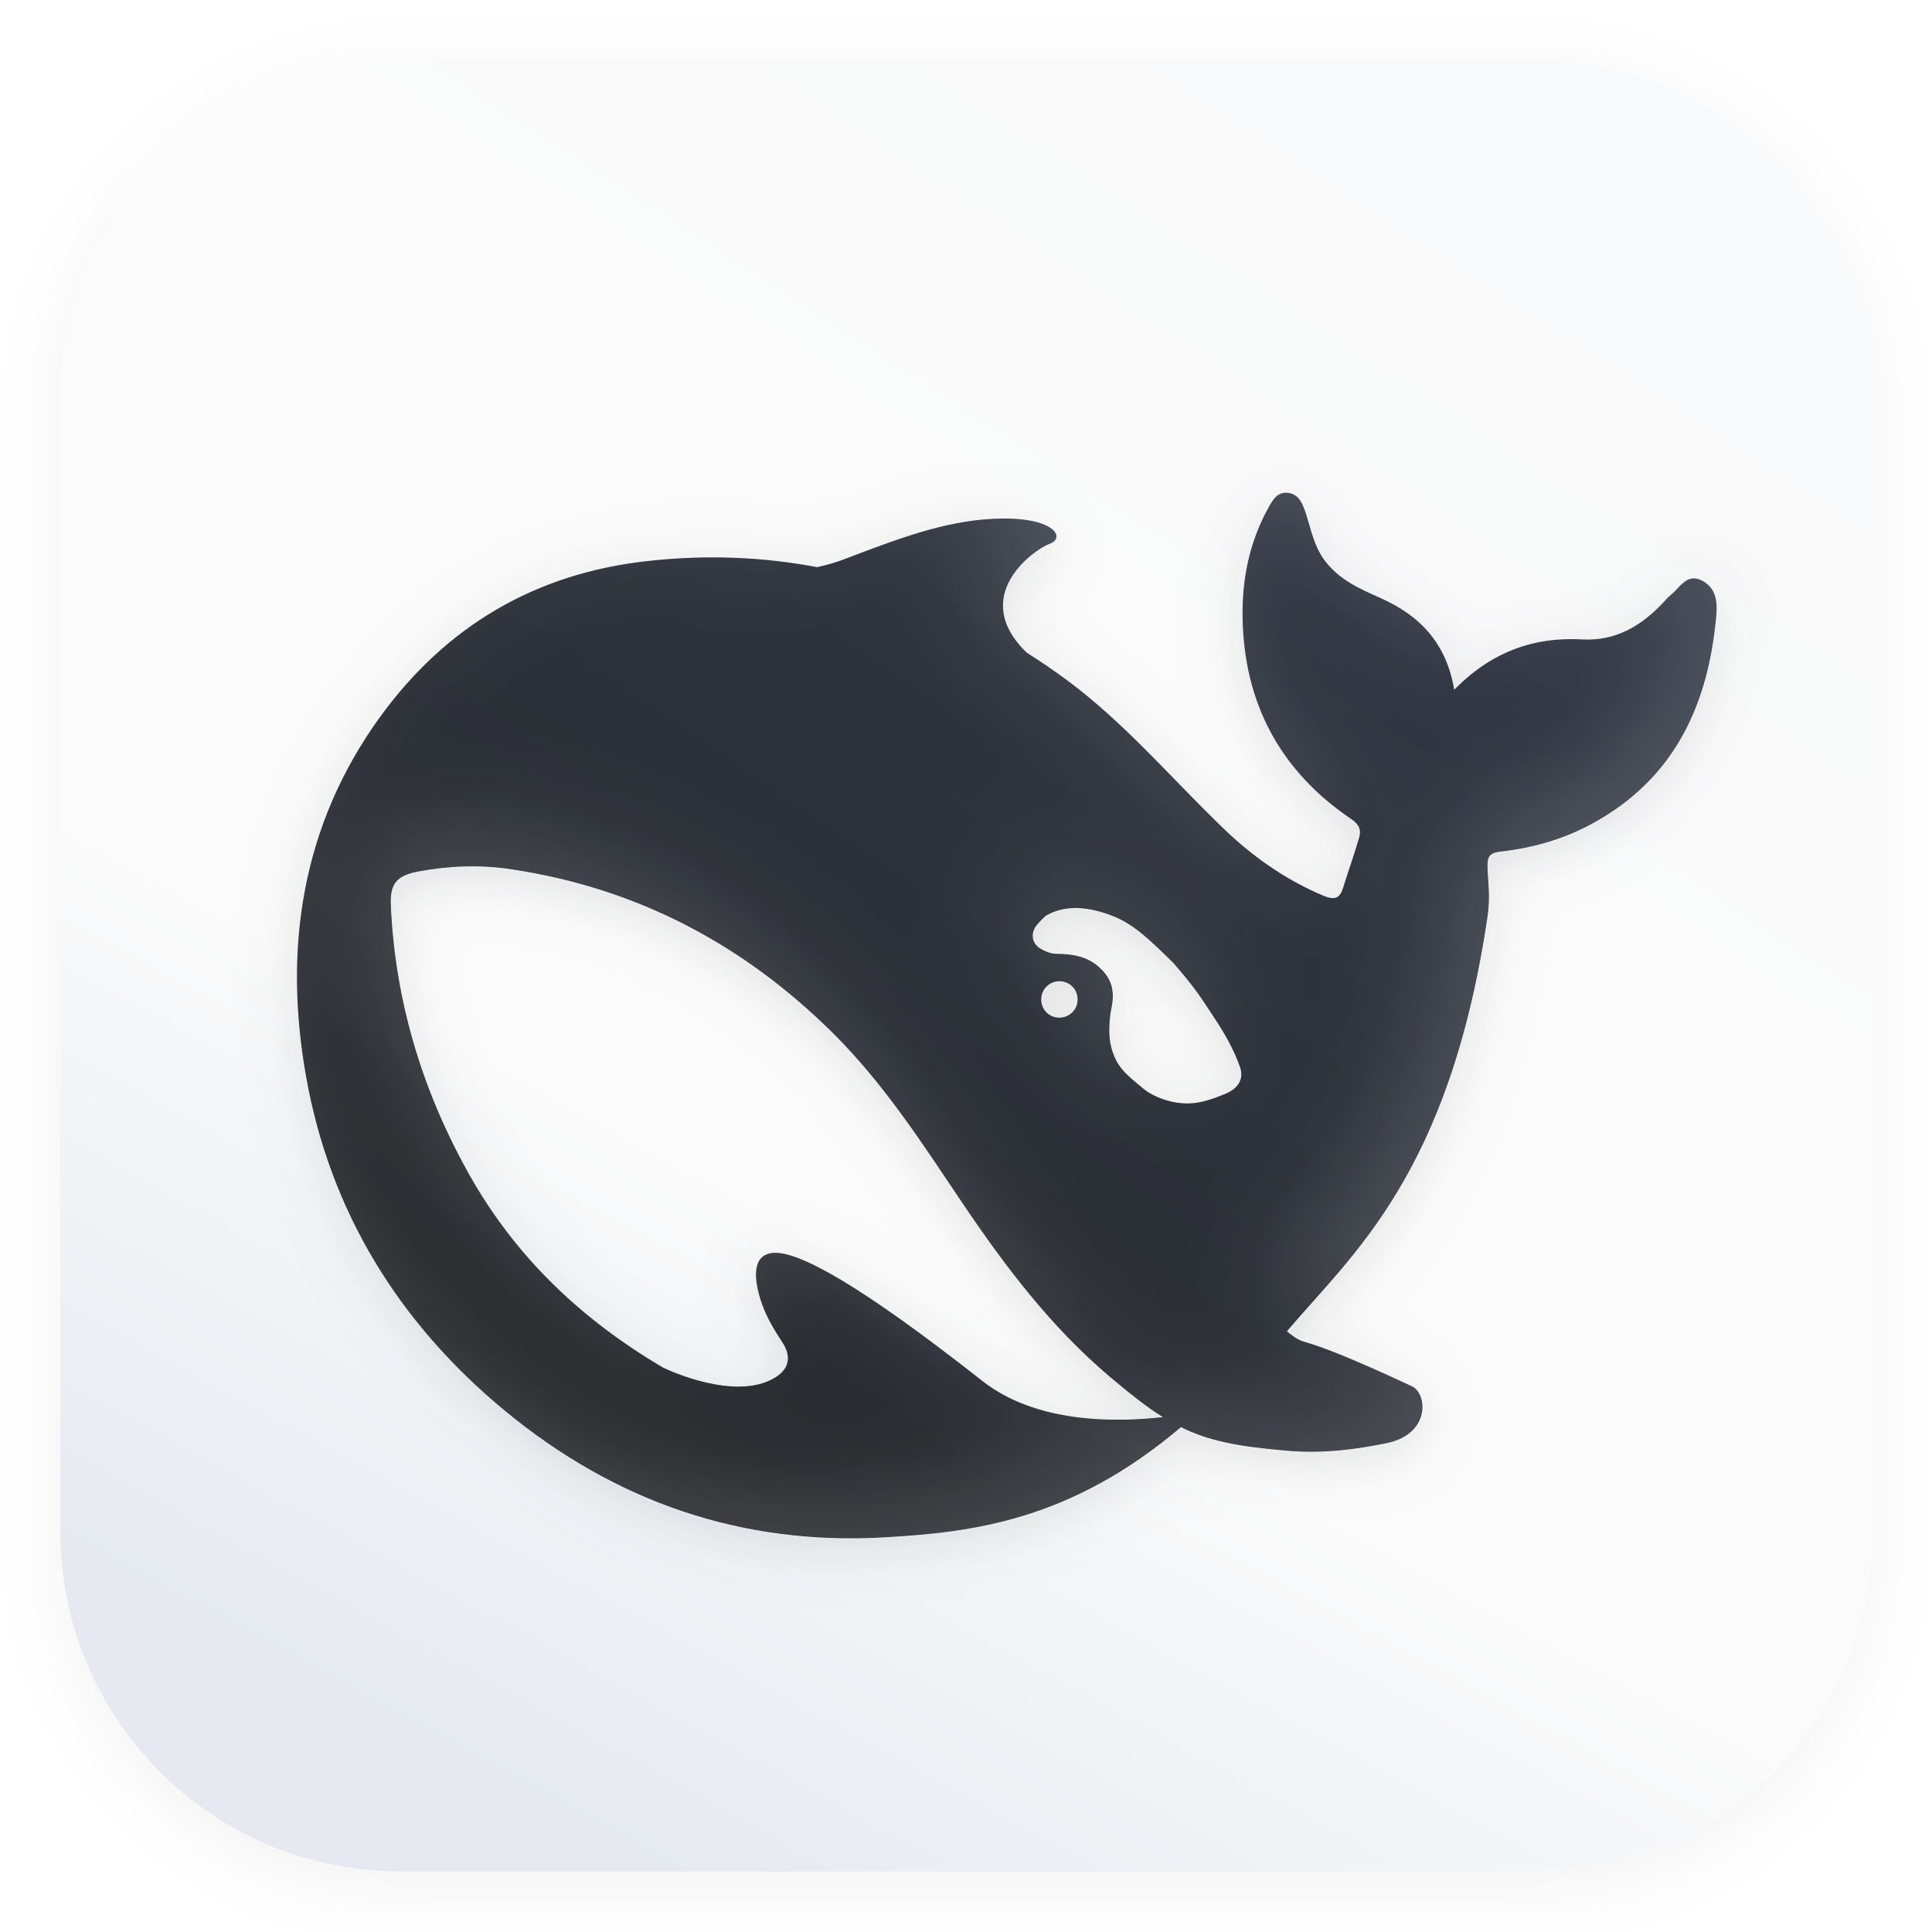
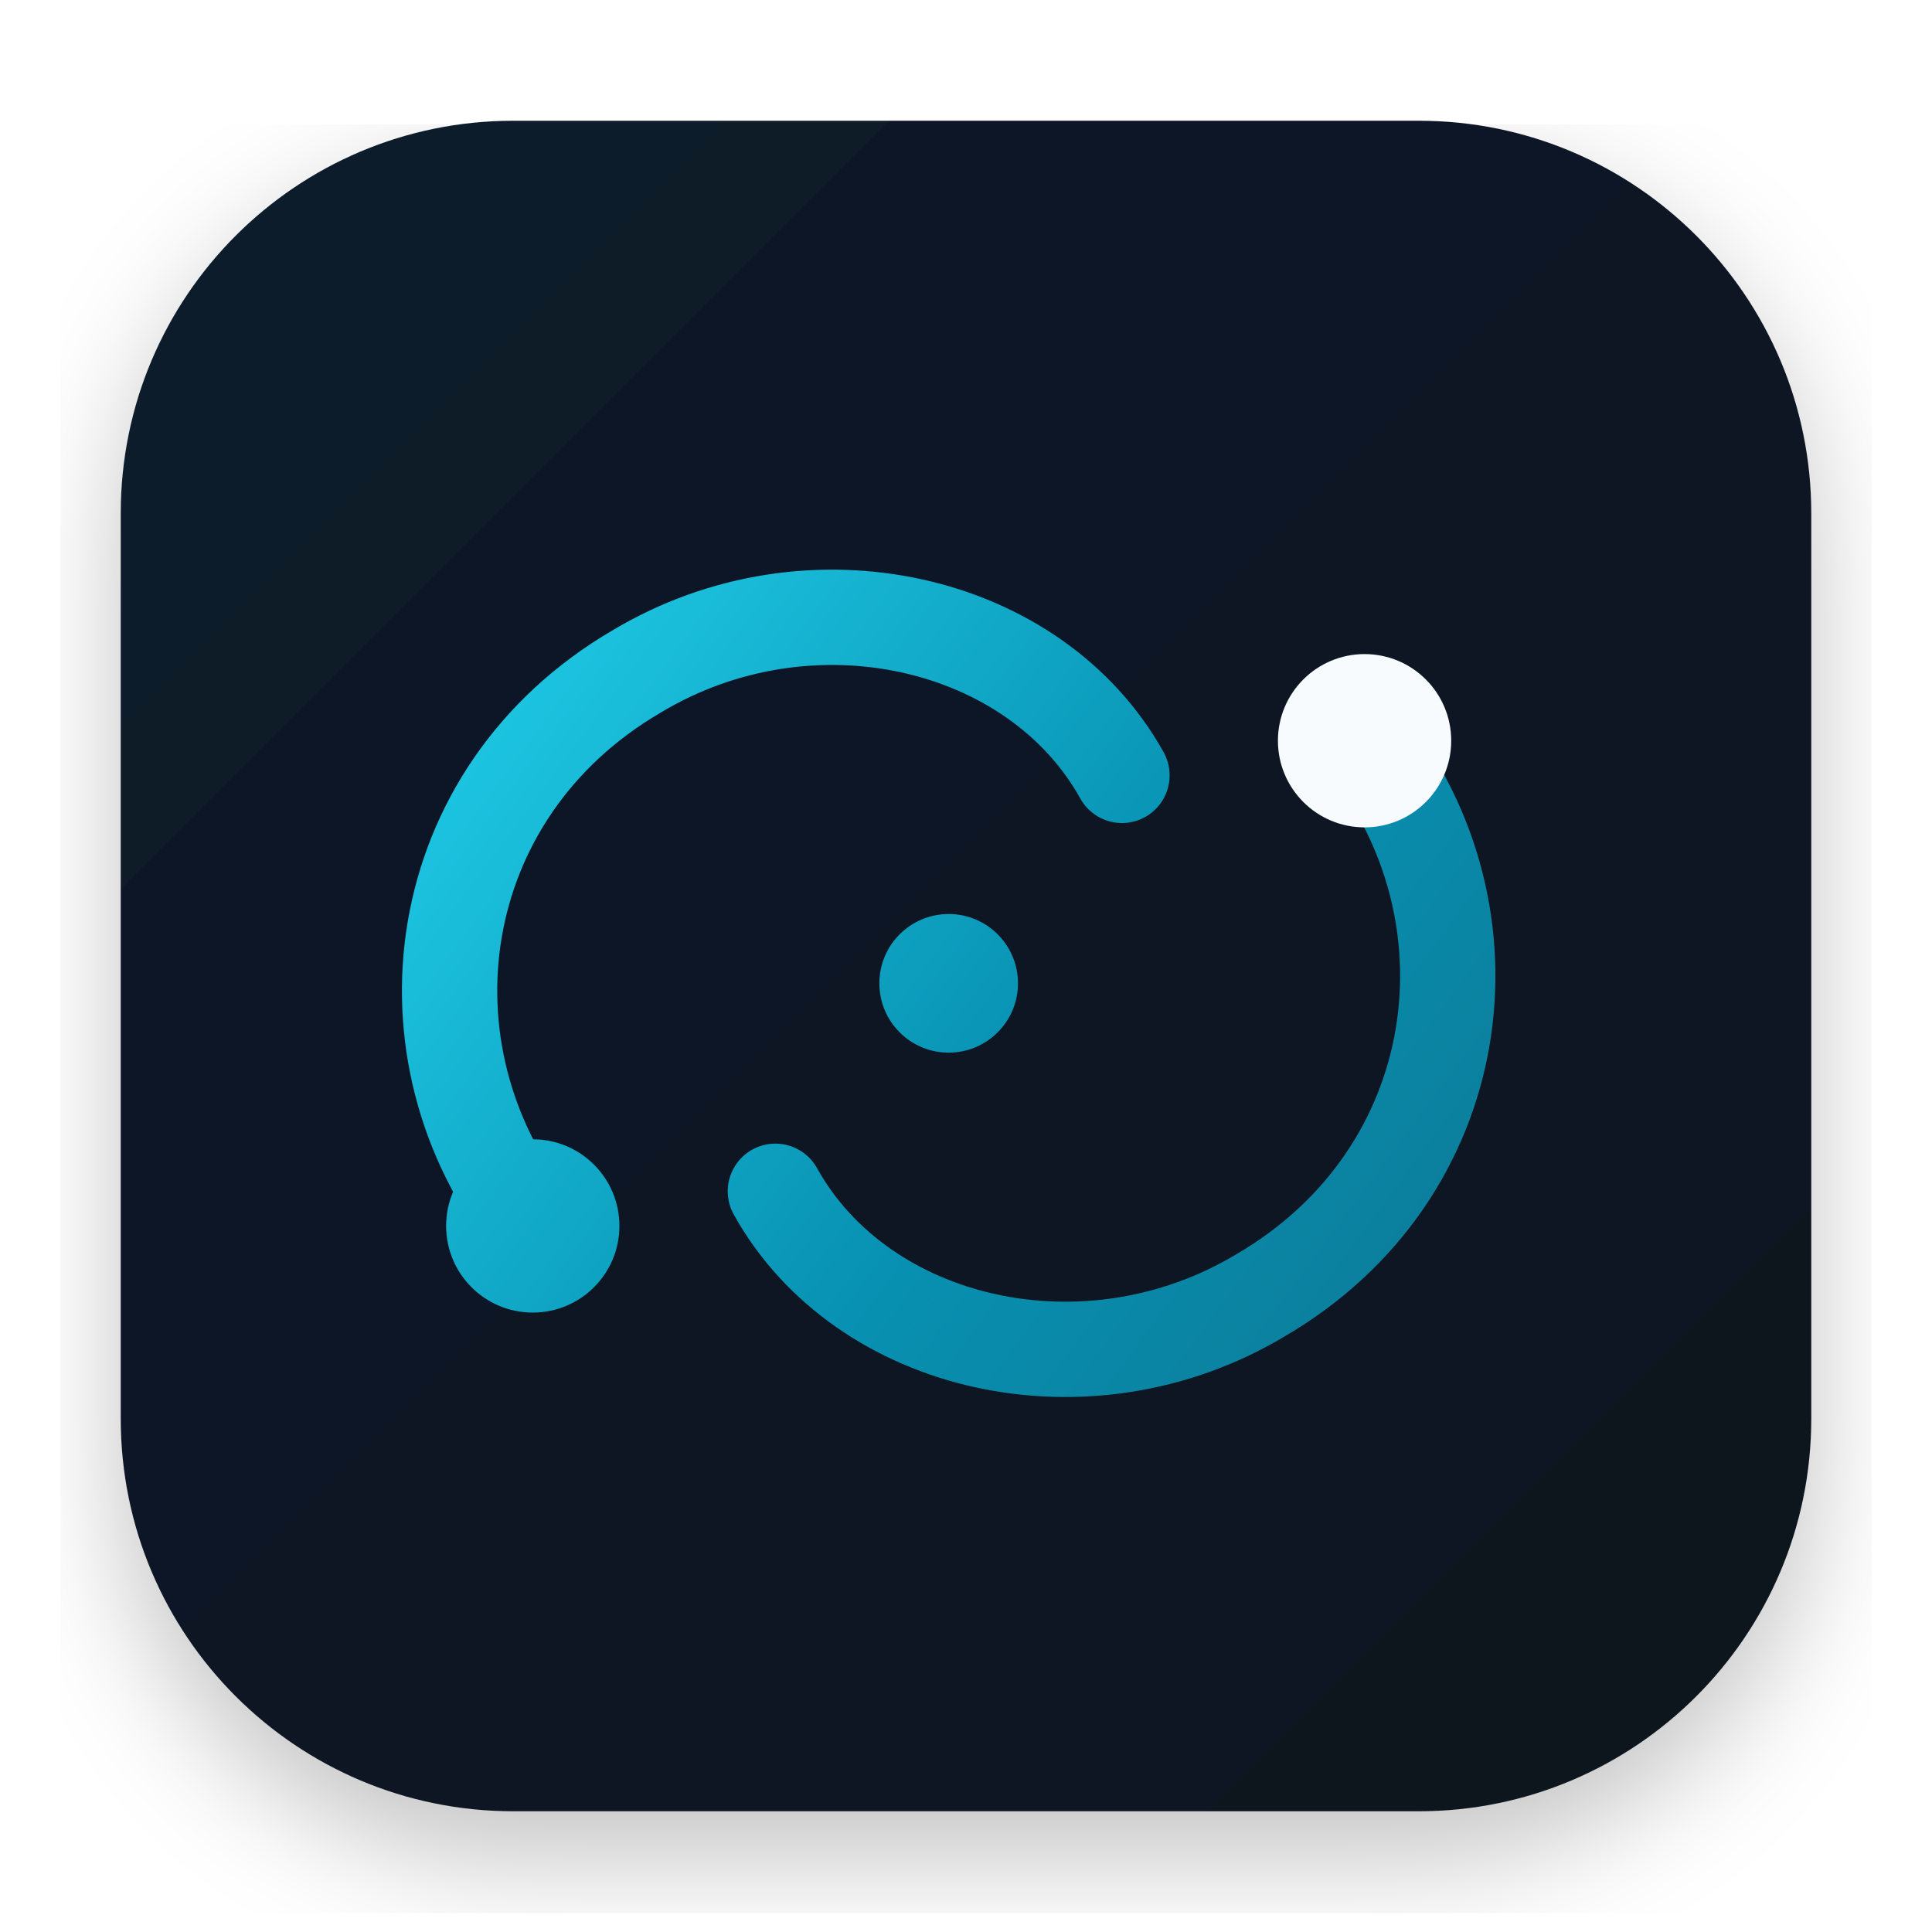
<svg xmlns="http://www.w3.org/2000/svg" width="1024" height="1024" viewBox="0 0 1024 1024" fill="none">
-   <g transform="translate(32 32) scale(0.9375) translate(-40 -32)">
-     <g filter="url(#filter0_d_1637_371)">
-       <rect rx="192" width="1024" height="1024" transform="translate(40 32)" fill="#FBFBFB" />
-       <rect rx="192" width="1024" height="1024" transform="translate(40 32)" fill="url(#paint0_linear_1637_371)" fill-opacity="0.4" />
-       <rect rx="192" width="1024" height="1024" transform="translate(40 32)" fill="url(#paint1_linear_1637_371)" fill-opacity="0.8" />
-       <g id="tray-glyph" filter="url(#filter1_ddi_1637_371)">
-         <path d="M968.002 326.025C959.5 321.85 955.842 329.804 950.865 333.835C949.162 335.143 947.722 336.834 946.283 338.393C933.859 351.673 919.336 360.407 900.376 359.363C872.649 357.804 848.963 366.525 828.035 387.759C823.586 361.583 808.812 345.951 786.313 335.936C774.536 330.729 762.64 325.51 754.401 314.186C748.645 306.112 747.074 297.127 744.195 288.274C742.36 282.936 740.538 277.465 734.385 276.554C727.718 275.51 725.103 281.112 722.476 285.803C712.006 304.95 707.952 326.039 708.349 347.405C709.26 395.463 729.54 433.742 769.823 460.962C774.404 464.094 775.579 467.212 774.14 471.771C771.394 481.153 768.119 490.257 765.241 499.639C763.406 505.624 760.66 506.933 754.256 504.329C732.154 495.08 713.049 481.417 696.175 464.874C667.524 437.138 641.633 406.536 609.325 382.566C601.733 376.964 594.154 371.758 586.298 366.802C553.33 334.773 590.616 308.464 599.251 305.333C608.282 302.082 602.393 290.877 573.214 291.009C544.048 291.141 517.364 300.906 483.353 313.935C478.389 315.891 473.147 317.318 467.786 318.494C436.917 312.64 404.873 311.332 371.377 315.111C308.332 322.141 257.975 351.964 220.953 402.876C176.471 464.081 166.014 533.624 178.835 606.153C192.302 682.594 231.291 745.887 291.194 795.372C353.328 846.68 424.876 871.813 506.498 866.99C556.076 864.122 611.279 857.489 673.532 804.74C689.23 812.55 705.708 815.681 733.052 818.02C754.111 819.976 774.391 816.976 790.076 813.726C814.674 808.519 812.971 785.726 804.072 781.564C731.995 747.962 747.826 761.638 733.435 750.565C770.06 707.198 825.263 662.139 846.85 516.156C848.553 504.567 847.114 497.273 846.85 487.892C846.718 482.157 848.025 479.95 854.574 479.303C872.623 477.215 890.156 472.273 906.238 463.42C952.938 437.892 971.765 395.965 976.215 345.7C976.875 338.01 976.083 330.069 967.976 326.039L968.002 326.025ZM561.067 778.432C491.222 723.477 457.343 705.374 443.347 706.154C430.263 706.933 432.626 721.918 435.505 731.682C438.515 741.315 442.436 747.962 447.929 756.418C451.718 762.021 454.346 770.345 444.14 776.609C421.641 790.549 382.533 771.918 380.698 771.006C335.174 744.182 297.109 708.757 270.293 660.316C244.389 613.698 229.35 563.685 226.868 510.302C226.208 497.406 230.01 492.847 242.831 490.508C259.704 487.376 277.106 486.729 293.98 489.2C365.264 499.625 425.959 531.523 476.844 582.052C505.878 610.831 527.861 645.213 550.491 678.815C574.561 714.492 600.452 748.49 633.42 776.358C645.066 786.122 654.348 793.548 663.247 799.019C636.431 802.018 591.698 802.666 561.08 778.445L561.067 778.432ZM594.55 562.905C594.55 557.171 599.132 552.625 604.888 552.625C606.195 552.625 607.371 552.876 608.414 553.273C609.853 553.801 611.16 554.581 612.203 555.744C614.038 557.567 615.081 560.17 615.081 562.905C615.081 568.64 610.5 573.185 604.743 573.185C598.987 573.185 594.537 568.627 594.537 562.905H594.55ZM698.539 616.301C691.871 619.037 685.19 621.375 678.787 621.64C668.845 622.155 657.992 618.125 652.103 613.17C642.953 605.479 636.404 601.185 633.658 587.773C632.483 582.039 633.13 573.185 634.186 568.111C636.536 557.171 633.922 550.141 626.212 543.759C619.927 538.553 611.952 537.112 603.185 537.112C599.911 537.112 596.914 535.685 594.682 534.509C591.025 532.686 588.015 528.127 590.893 522.525C591.804 520.701 596.254 516.275 597.297 515.495C609.206 508.716 622.937 510.936 635.625 516.01C647.403 520.833 656.288 529.686 669.109 542.186C682.193 557.289 684.543 561.465 692.003 572.789C697.892 581.642 703.252 590.759 706.909 601.185C709.128 607.699 706.249 613.038 698.539 616.288V616.301Z" fill="url(#paint2_linear_1637_371)" fill-opacity="0.9" />
-       </g>
+   <defs>
+     <linearGradient id="tile" x1="64" y1="64" x2="960" y2="960" gradientUnits="userSpaceOnUse">
+       <stop stop-color="#101C2B" />
+       <stop offset="1" stop-color="#07111D" />
+     </linearGradient>
+     <linearGradient id="brand" x1="8" y1="10" x2="78" y2="62" gradientUnits="userSpaceOnUse">
+       <stop stop-color="#22D3EE" />
+       <stop offset=".55" stop-color="#0891B2" />
+       <stop offset="1" stop-color="#0E7490" />
+     </linearGradient>
+     <filter id="tile-shadow" x="32" y="42" width="960" height="972" filterUnits="userSpaceOnUse">
+       <feDropShadow dx="0" dy="24" stdDeviation="32" flood-color="#07111D" flood-opacity=".24" />
+     </filter>
+   </defs>
+   <g filter="url(#tile-shadow)">
+     <rect x="64" y="64" width="896" height="896" rx="208" fill="url(#tile)" />
+   </g>
+   <g id="tray-glyph" transform="translate(135.42 190.53) scale(9.18488)">
+     <g stroke="url(#brand)" stroke-width="5.5" stroke-linecap="round" stroke-linejoin="round">
+       <path d="M16 50C8 40 10 25 22 18C32 12 45 15 50 24" fill="none" />
+       <path d="M64 22C72 32 70 47 58 54C48 60 35 57 30 48" fill="none" />
+       <circle cx="16" cy="50" r="5" fill="url(#brand)" stroke="none" />
+       <circle cx="64" cy="22" r="5" fill="#F8FBFD" stroke="none" />
+       <circle cx="40" cy="36" r="4" fill="url(#brand)" stroke="none" />
    </g>
  </g>
-   <defs>
-     <filter id="filter0_d_1637_371" x="-8" y="-16" width="1120" height="1120" filterUnits="userSpaceOnUse" color-interpolation-filters="sRGB">
-       <feFlood flood-opacity="0" result="BackgroundImageFix" />
-       <feColorMatrix in="SourceAlpha" type="matrix" values="0 0 0 0 0 0 0 0 0 0 0 0 0 0 0 0 0 0 127 0" result="hardAlpha" />
-       <feOffset dy="8" />
-       <feGaussianBlur stdDeviation="20" />
-       <feComposite in2="hardAlpha" operator="out" />
-       <feColorMatrix type="matrix" values="0 0 0 0 0 0 0 0 0 0 0 0 0 0 0 0 0 0 0.05 0" />
-       <feBlend mode="normal" in2="BackgroundImageFix" result="effect1_dropShadow_1637_371" />
-       <feBlend mode="normal" in="BackgroundImageFix" in2="effect1_dropShadow_1637_371" result="BackgroundImageFix" />
-       <feBlend mode="normal" in="SourceGraphic" in2="BackgroundImageFix" result="shape" />
-     </filter>
-     <filter id="filter1_ddi_1637_371" x="133.744" y="240.427" width="882.652" height="671.147" filterUnits="userSpaceOnUse" color-interpolation-filters="sRGB">
-       <feFlood flood-opacity="0" result="BackgroundImageFix" />
-       <feColorMatrix in="SourceAlpha" type="matrix" values="0 0 0 0 0 0 0 0 0 0 0 0 0 0 0 0 0 0 127 0" result="hardAlpha" />
-       <feOffset dy="4" />
-       <feGaussianBlur stdDeviation="20" />
-       <feComposite in2="hardAlpha" operator="out" />
-       <feColorMatrix type="matrix" values="0 0 0 0 0.176 0 0 0 0 0.192 0 0 0 0 0.231 0 0 0 0.08 0" />
-       <feBlend mode="normal" in2="BackgroundImageFix" result="effect1_dropShadow_1637_371" />
-       <feColorMatrix in="SourceAlpha" type="matrix" values="0 0 0 0 0 0 0 0 0 0 0 0 0 0 0 0 0 0 127 0" result="hardAlpha" />
-       <feOffset dy="8" />
-       <feGaussianBlur stdDeviation="8" />
-       <feComposite in2="hardAlpha" operator="out" />
-       <feColorMatrix type="matrix" values="0 0 0 0 0.173 0 0 0 0 0.188 0 0 0 0 0.224 0 0 0 0.04 0" />
-       <feBlend mode="normal" in2="effect1_dropShadow_1637_371" result="effect2_dropShadow_1637_371" />
-       <feBlend mode="normal" in="SourceGraphic" in2="BackgroundImageFix" result="shape" />
-       <feColorMatrix in="SourceAlpha" type="matrix" values="0 0 0 0 0 0 0 0 0 0 0 0 0 0 0 0 0 0 127 0" result="hardAlpha" />
-       <feOffset dx="-16" dy="-20" />
-       <feGaussianBlur stdDeviation="30" />
-       <feComposite in2="hardAlpha" operator="arithmetic" k2="-1" k3="1" />
-       <feColorMatrix type="matrix" values="0 0 0 0 1 0 0 0 0 1 0 0 0 0 1 0 0 0 0.15 0" />
-       <feBlend mode="normal" in2="shape" result="effect3_innerShadow_1637_371" />
-       <feBlend mode="normal" in="effect3_innerShadow_1637_371" in2="effect2_dropShadow_1637_371" result="effect3_innerShadow_1637_371" />
-     </filter>
-     <linearGradient id="paint0_linear_1637_371" x1="973.58" y1="1.59609e-05" x2="378.123" y2="917.86" gradientUnits="userSpaceOnUse">
-       <stop offset="0.142" stop-color="#D4DBE9" />
-       <stop offset="0.486" stop-color="#FBFBFB" />
-     </linearGradient>
-     <linearGradient id="paint1_linear_1637_371" x1="603.371" y1="445.063" x2="239.356" y2="1111.41" gradientUnits="userSpaceOnUse">
-       <stop offset="0.363" stop-color="#FBFBFB" />
-       <stop offset="0.83" stop-color="#E1E6EE" />
-     </linearGradient>
-     <linearGradient id="paint2_linear_1637_371" x1="849.855" y1="39.085" x2="331.636" y2="802.645" gradientUnits="userSpaceOnUse">
-       <stop offset="0.086" stop-color="#1C2434" />
-       <stop offset="1" stop-color="#0F1115" />
-     </linearGradient>
-   </defs>
</svg>
